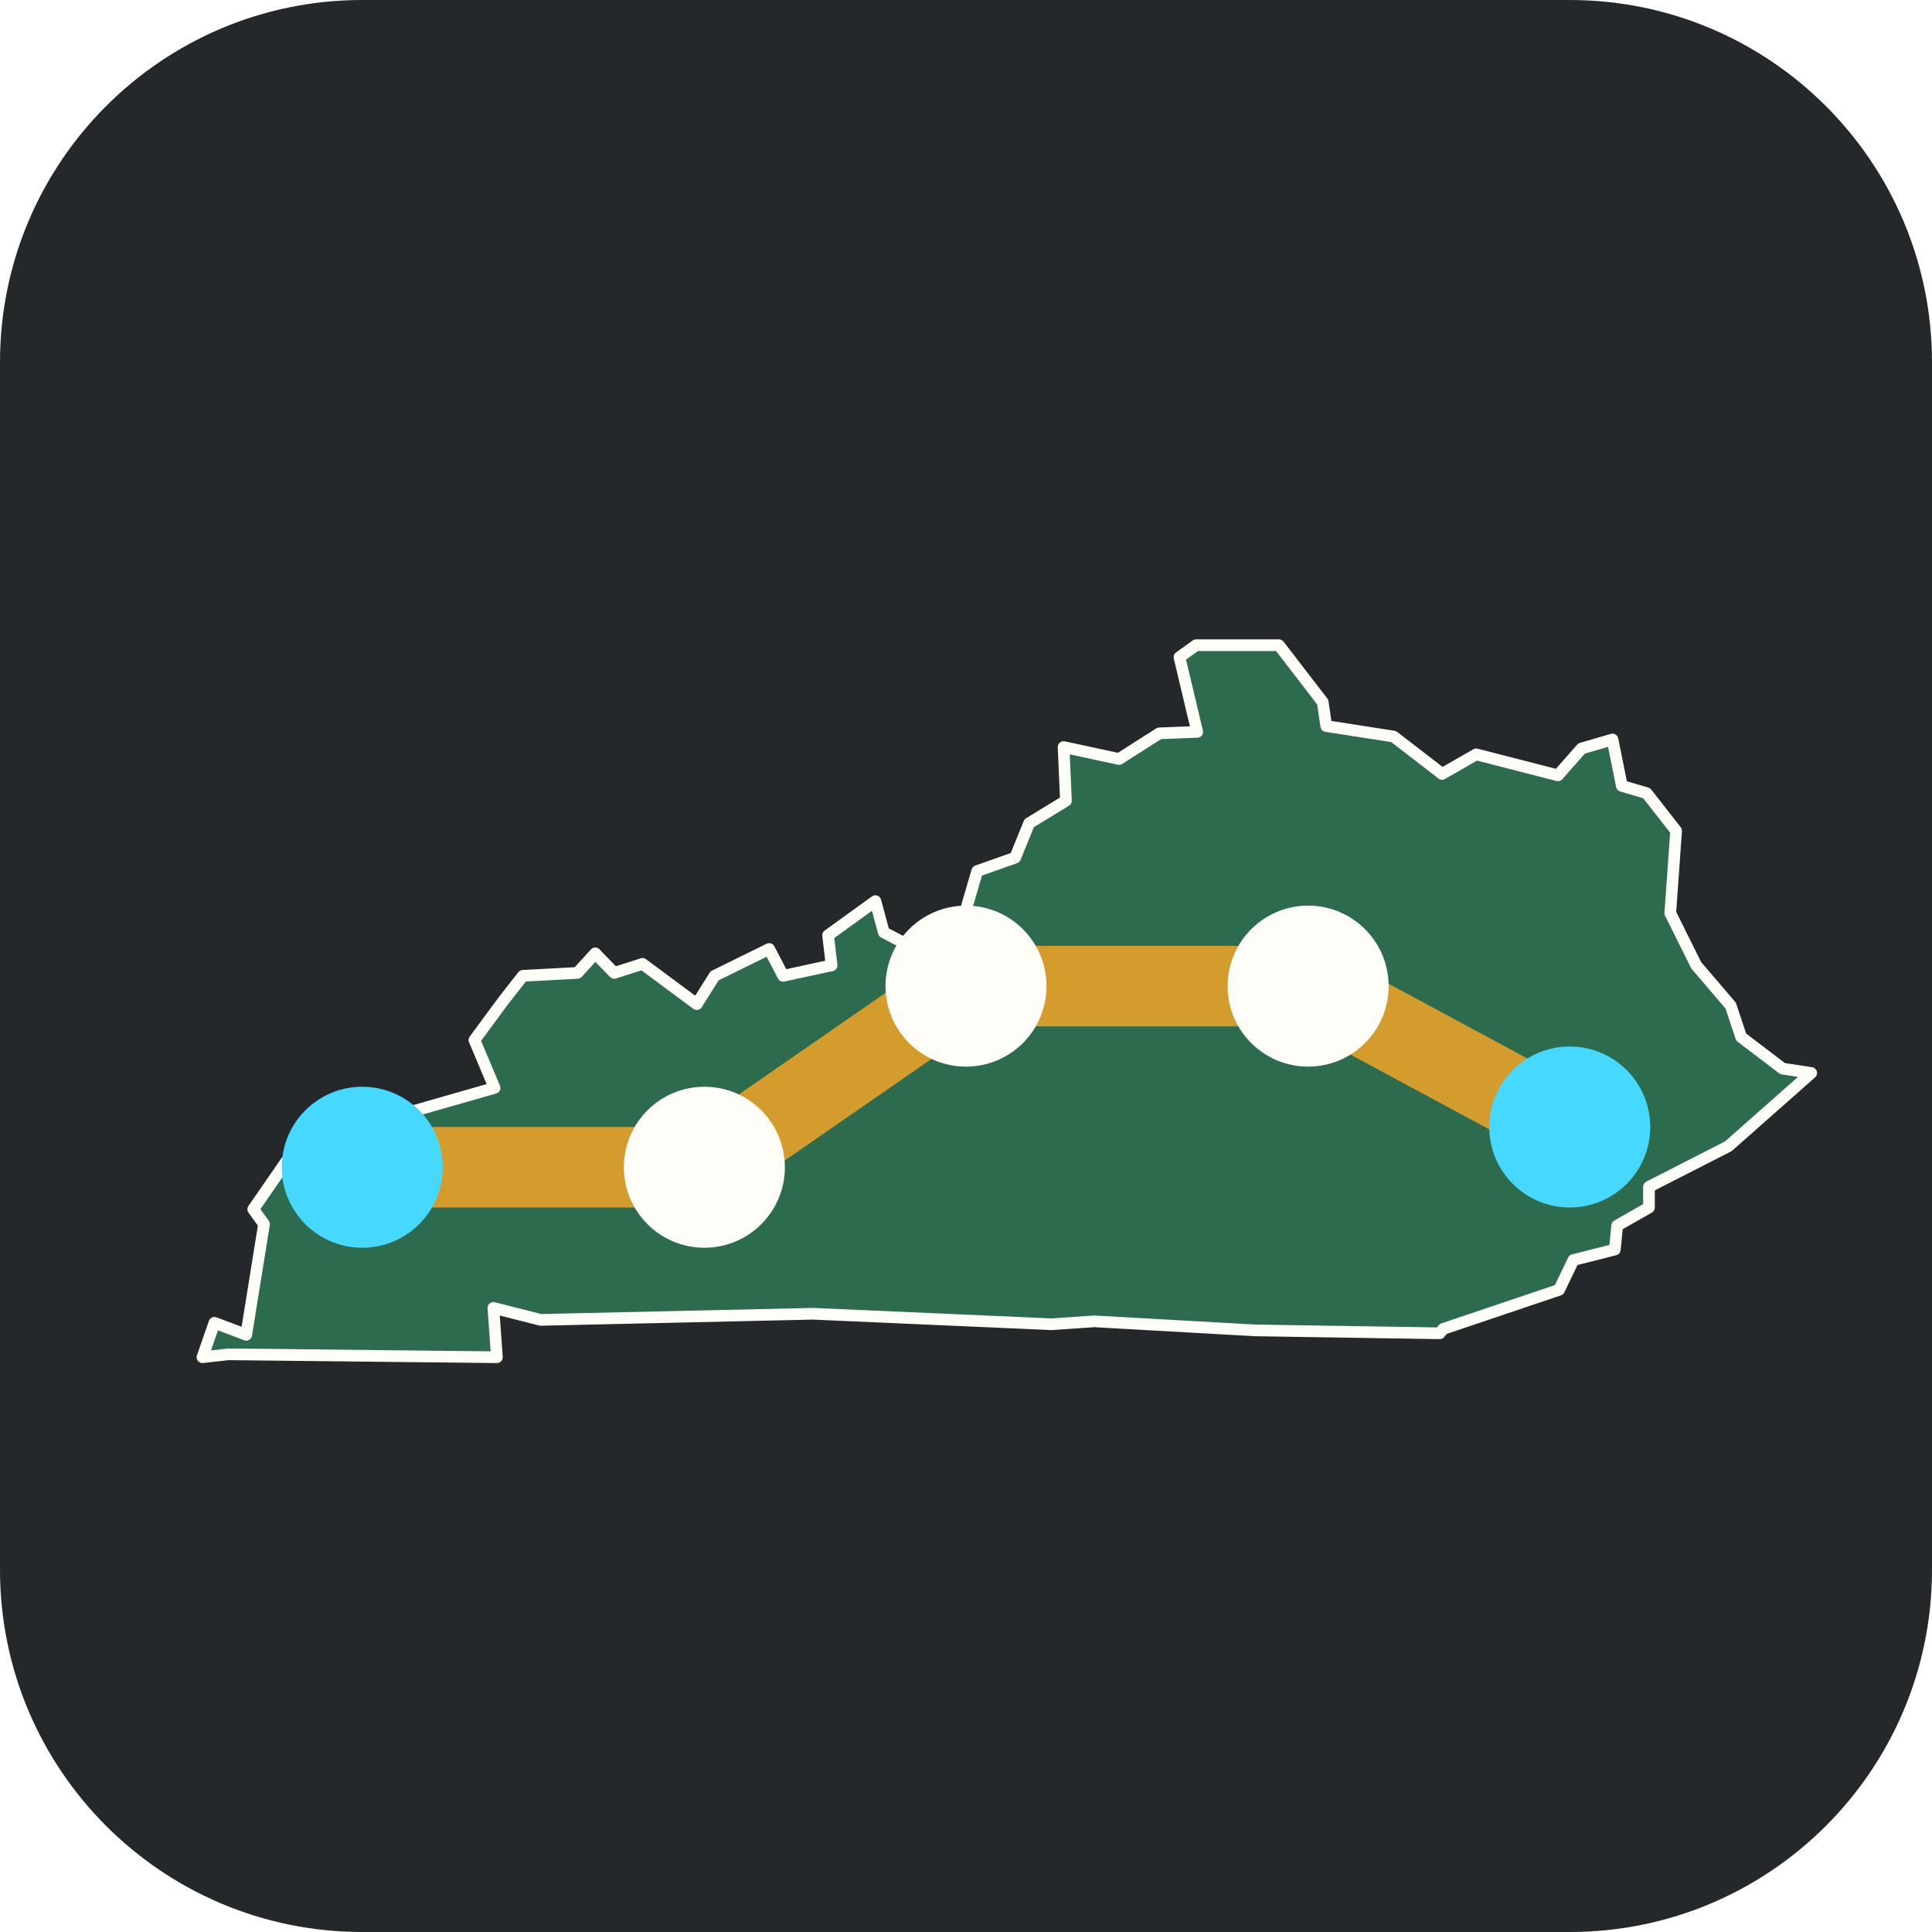
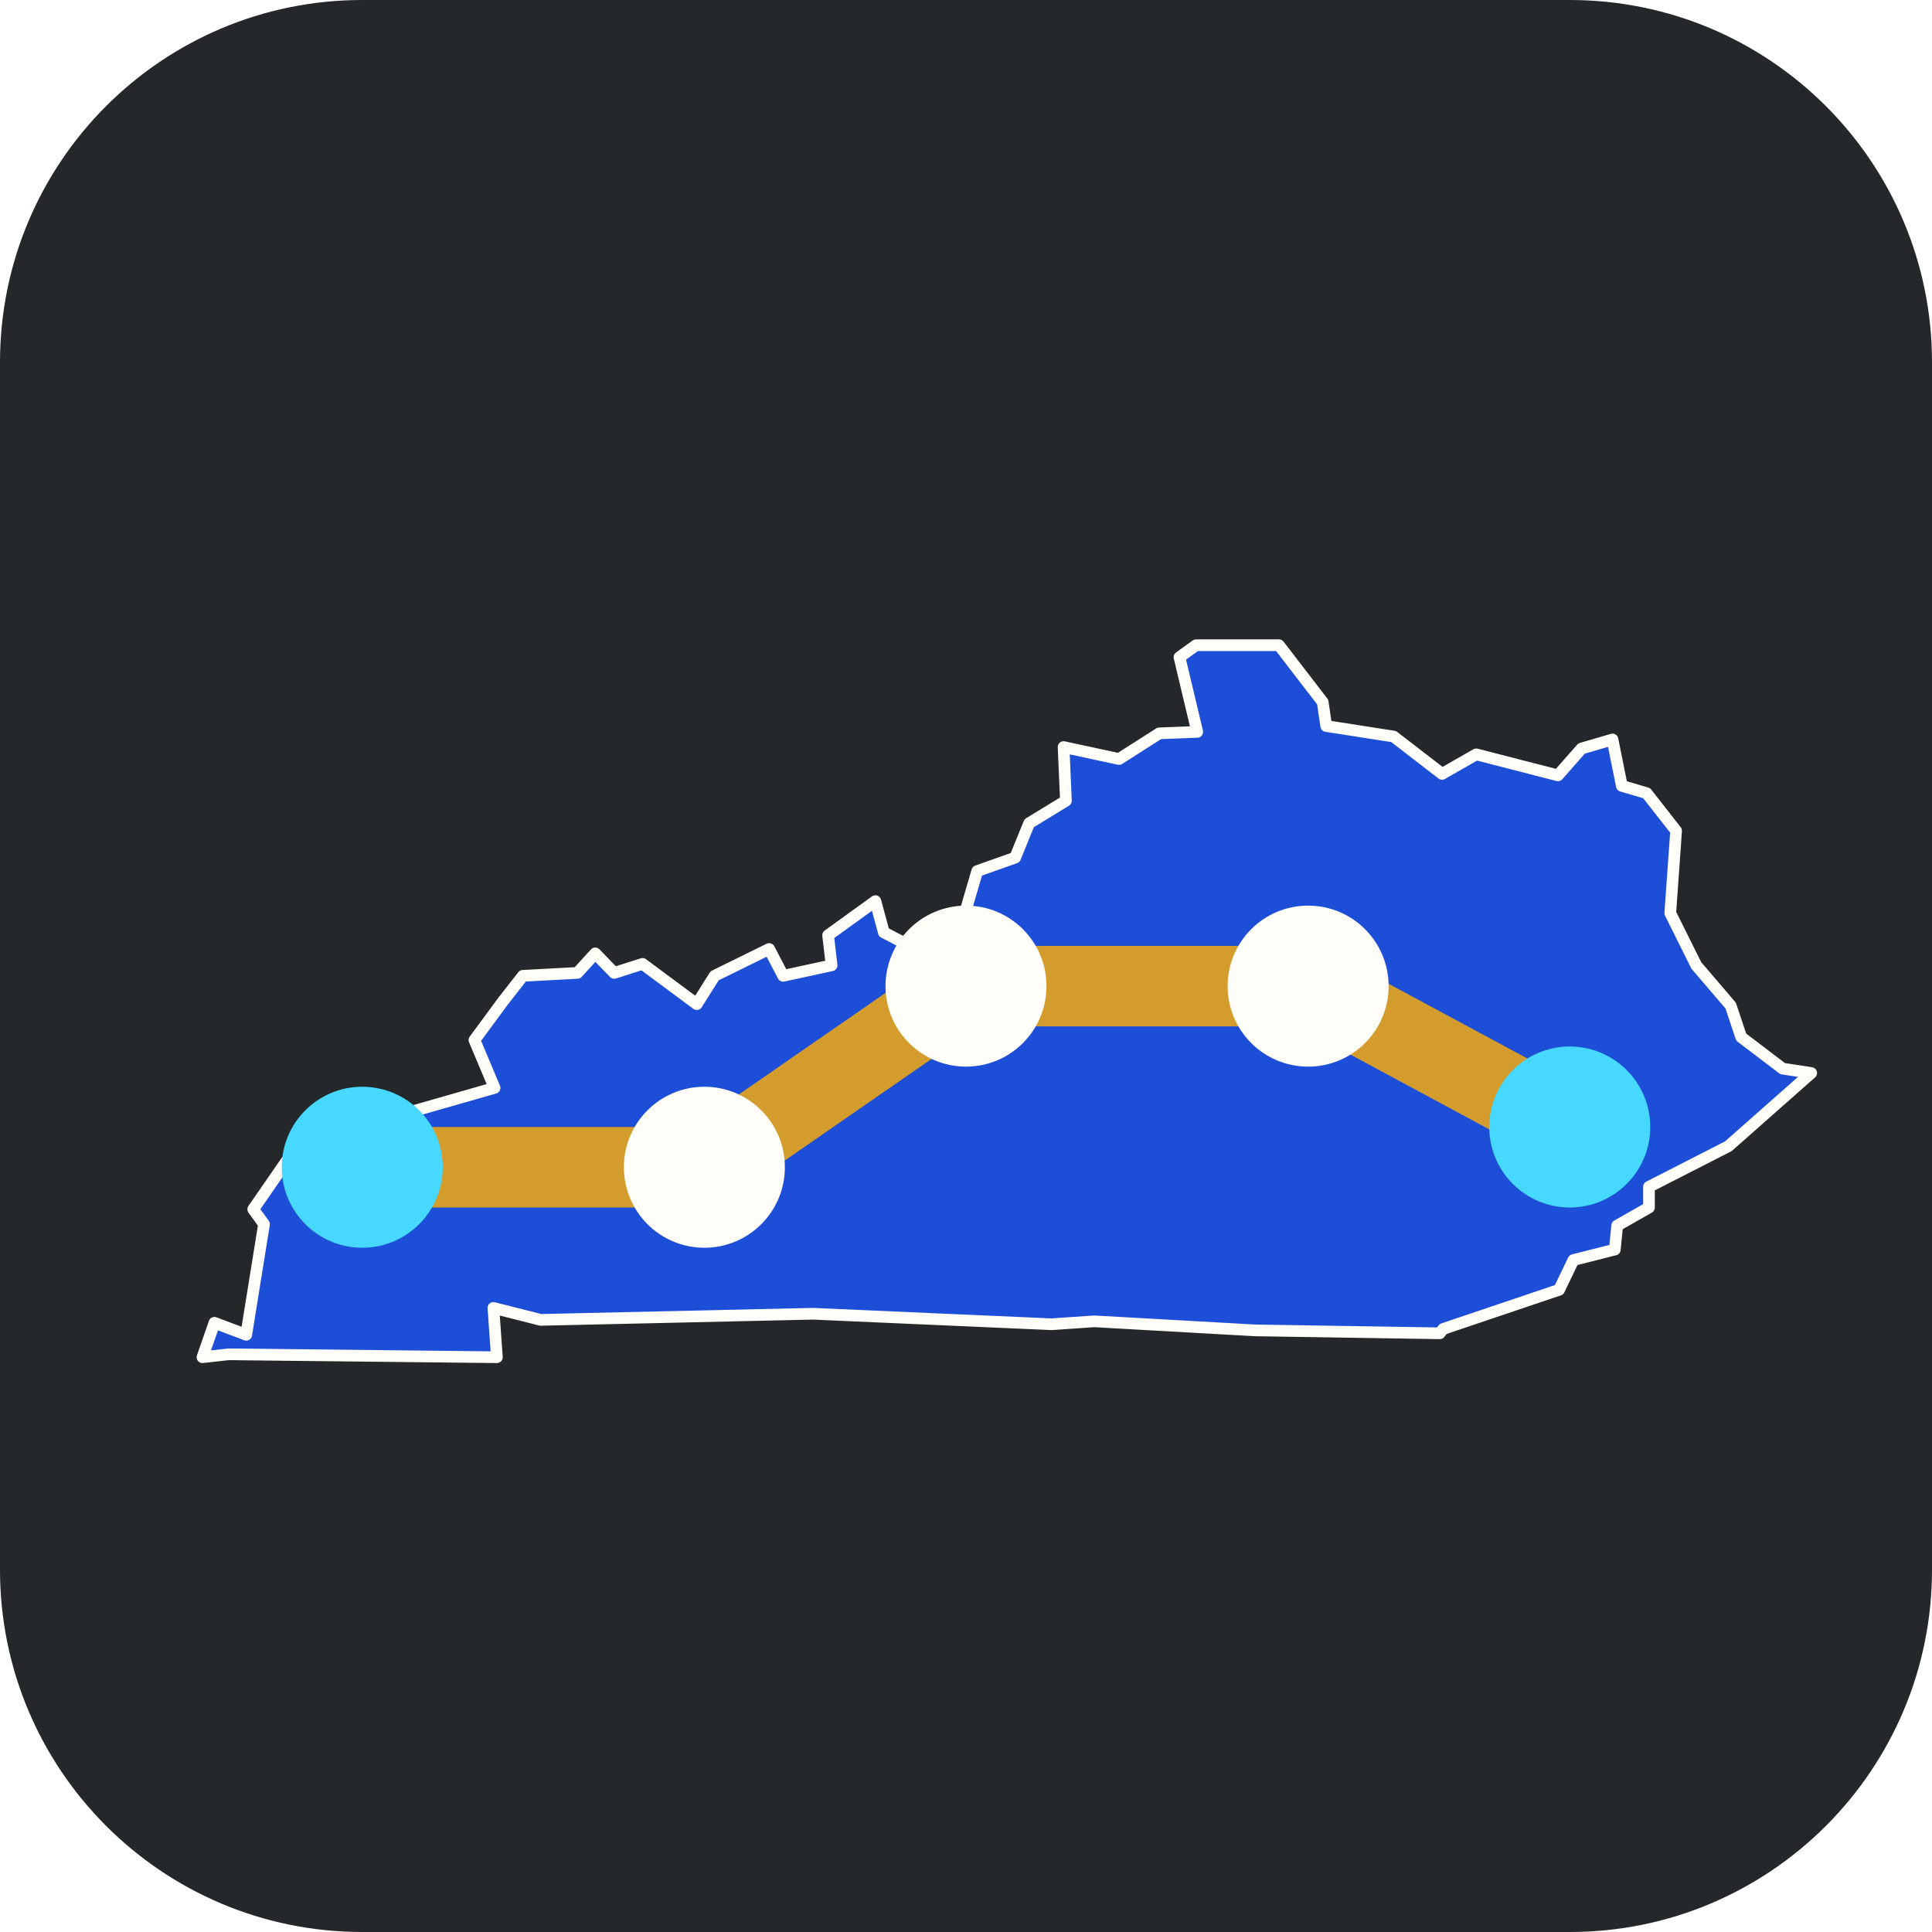
<svg xmlns="http://www.w3.org/2000/svg" viewBox="0 0 96 96" role="img" aria-labelledby="title desc">
  <rect width="96" height="96" rx="18" fill="#24282a" />
-   <path fill="#2d6b4f" stroke="#fffdf7" stroke-linejoin="round" stroke-width="4" transform="translate(6 28) scale(.145)" d="M436.2 59.3 L452.8 72.1 L464.5 65.4 L492.5 72.6 L500.6 63.4 L511.2 60.3 L514.4 76.2 L522.9 78.7 L533.0 91.6 L531.0 119.8 L539.9 137.7 L551.7 151.5 L555.3 162.3 L569.5 173.1 L579.3 174.6 L550.9 199.7 L523.7 213.6 L523.7 220.7 L512.8 226.9 L512.0 235.1 L497.8 238.7 L492.9 248.9 L453.2 262.3 L452.0 263.8 L388.7 262.8 L333.6 259.7 L319.0 260.7 L237.2 257.1 L143.9 259.2 L127.7 255.1 L128.9 272.0 L36.9 271.0 L28.0 272.0 L32.1 260.2 L43.0 264.3 L49.1 226.4 L45.4 221.3 L56.8 204.8 L65.3 203.8 L92.4 218.2 L101.8 210.5 L94.9 198.2 L97.7 188.4 L128.1 179.7 L121.2 163.3 L131.0 150.0 L137.8 141.3 L156.5 140.3 L162.6 133.6 L169.1 140.3 L178.8 137.2 L197.4 151.0 L203.5 141.3 L222.2 132.1 L227.0 141.3 L243.6 137.7 L242.4 127.4 L258.6 115.7 L261.5 126.4 L278.1 135.1 L286.6 129.0 L293.5 105.4 L306.5 100.8 L311.3 89.0 L323.9 81.3 L323.1 62.9 L342.1 67.0 L355.9 58.2 L368.9 57.7 L362.8 32.1 L368.5 28.0 L396.9 28.0 L411.9 47.5 L413.1 55.7 L436.2 59.3 Z" />
+   <path fill="#1d4ed8" stroke="#fffdf7" stroke-linejoin="round" stroke-width="4" transform="translate(6 28) scale(.145)" d="M436.2 59.3 L452.8 72.1 L464.5 65.4 L492.5 72.6 L500.6 63.4 L511.2 60.3 L514.4 76.2 L522.9 78.7 L533.0 91.6 L531.0 119.8 L539.9 137.7 L551.7 151.5 L555.3 162.3 L569.5 173.1 L579.3 174.6 L550.9 199.7 L523.7 213.6 L523.7 220.7 L512.8 226.9 L512.0 235.1 L497.8 238.7 L492.9 248.9 L453.2 262.3 L452.0 263.8 L388.7 262.8 L333.6 259.7 L319.0 260.7 L237.2 257.1 L143.9 259.2 L127.7 255.1 L128.9 272.0 L36.9 271.0 L28.0 272.0 L32.1 260.2 L43.0 264.3 L49.1 226.4 L45.4 221.3 L56.8 204.8 L65.3 203.8 L92.4 218.2 L101.8 210.5 L94.9 198.2 L97.7 188.4 L128.1 179.7 L121.2 163.3 L131.0 150.0 L137.8 141.3 L156.5 140.3 L162.6 133.6 L169.1 140.3 L178.8 137.2 L197.4 151.0 L203.5 141.3 L222.2 132.1 L227.0 141.3 L243.6 137.7 L242.4 127.4 L258.6 115.7 L261.5 126.4 L278.1 135.1 L286.6 129.0 L293.5 105.4 L306.5 100.8 L311.3 89.0 L323.9 81.3 L323.1 62.9 L342.1 67.0 L355.9 58.2 L368.9 57.7 L362.8 32.1 L368.5 28.0 L396.9 28.0 L411.9 47.5 L413.1 55.7 L436.2 59.3 Z" />
  <path fill="none" stroke="#d39c2d" stroke-linecap="round" stroke-linejoin="round" stroke-width="4" d="M18 58h17l13-9h17l13 7" />
  <circle cx="18" cy="58" r="4" fill="#46d8ff" />
  <circle cx="35" cy="58" r="4" fill="#fffdf7" />
  <circle cx="48" cy="49" r="4" fill="#fffdf7" />
  <circle cx="65" cy="49" r="4" fill="#fffdf7" />
  <circle cx="78" cy="56" r="4" fill="#46d8ff" />
</svg>
